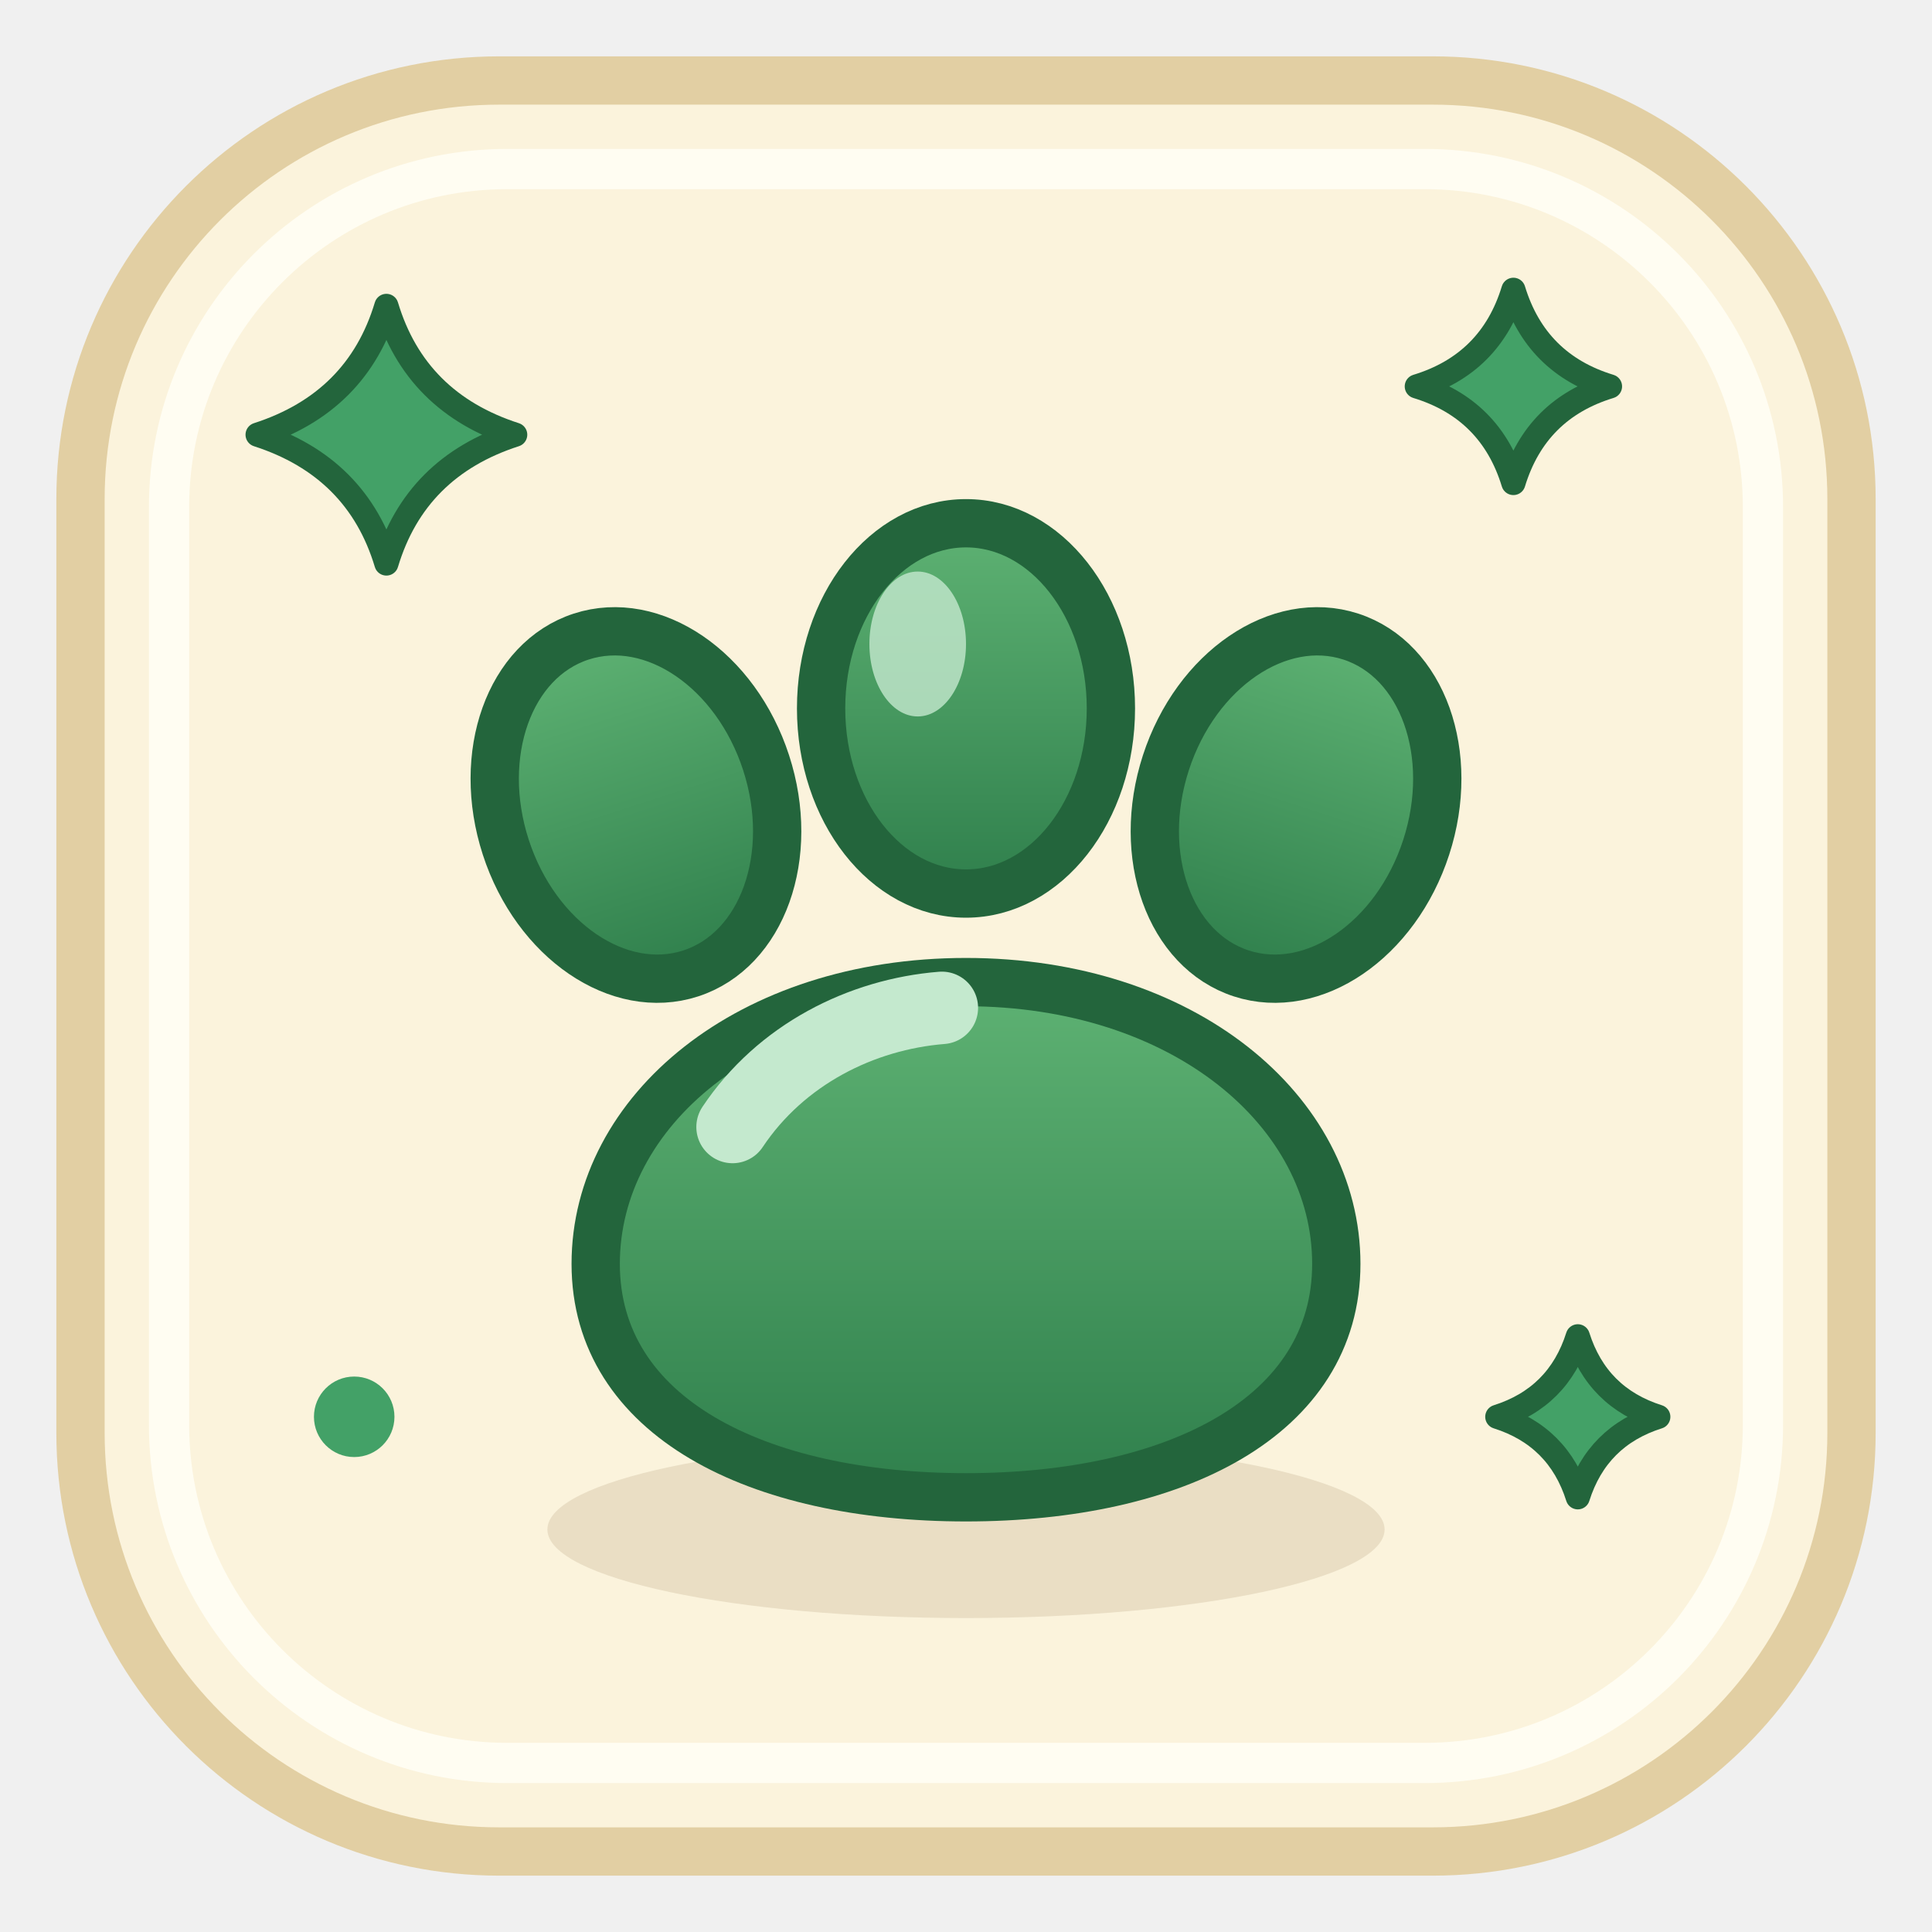
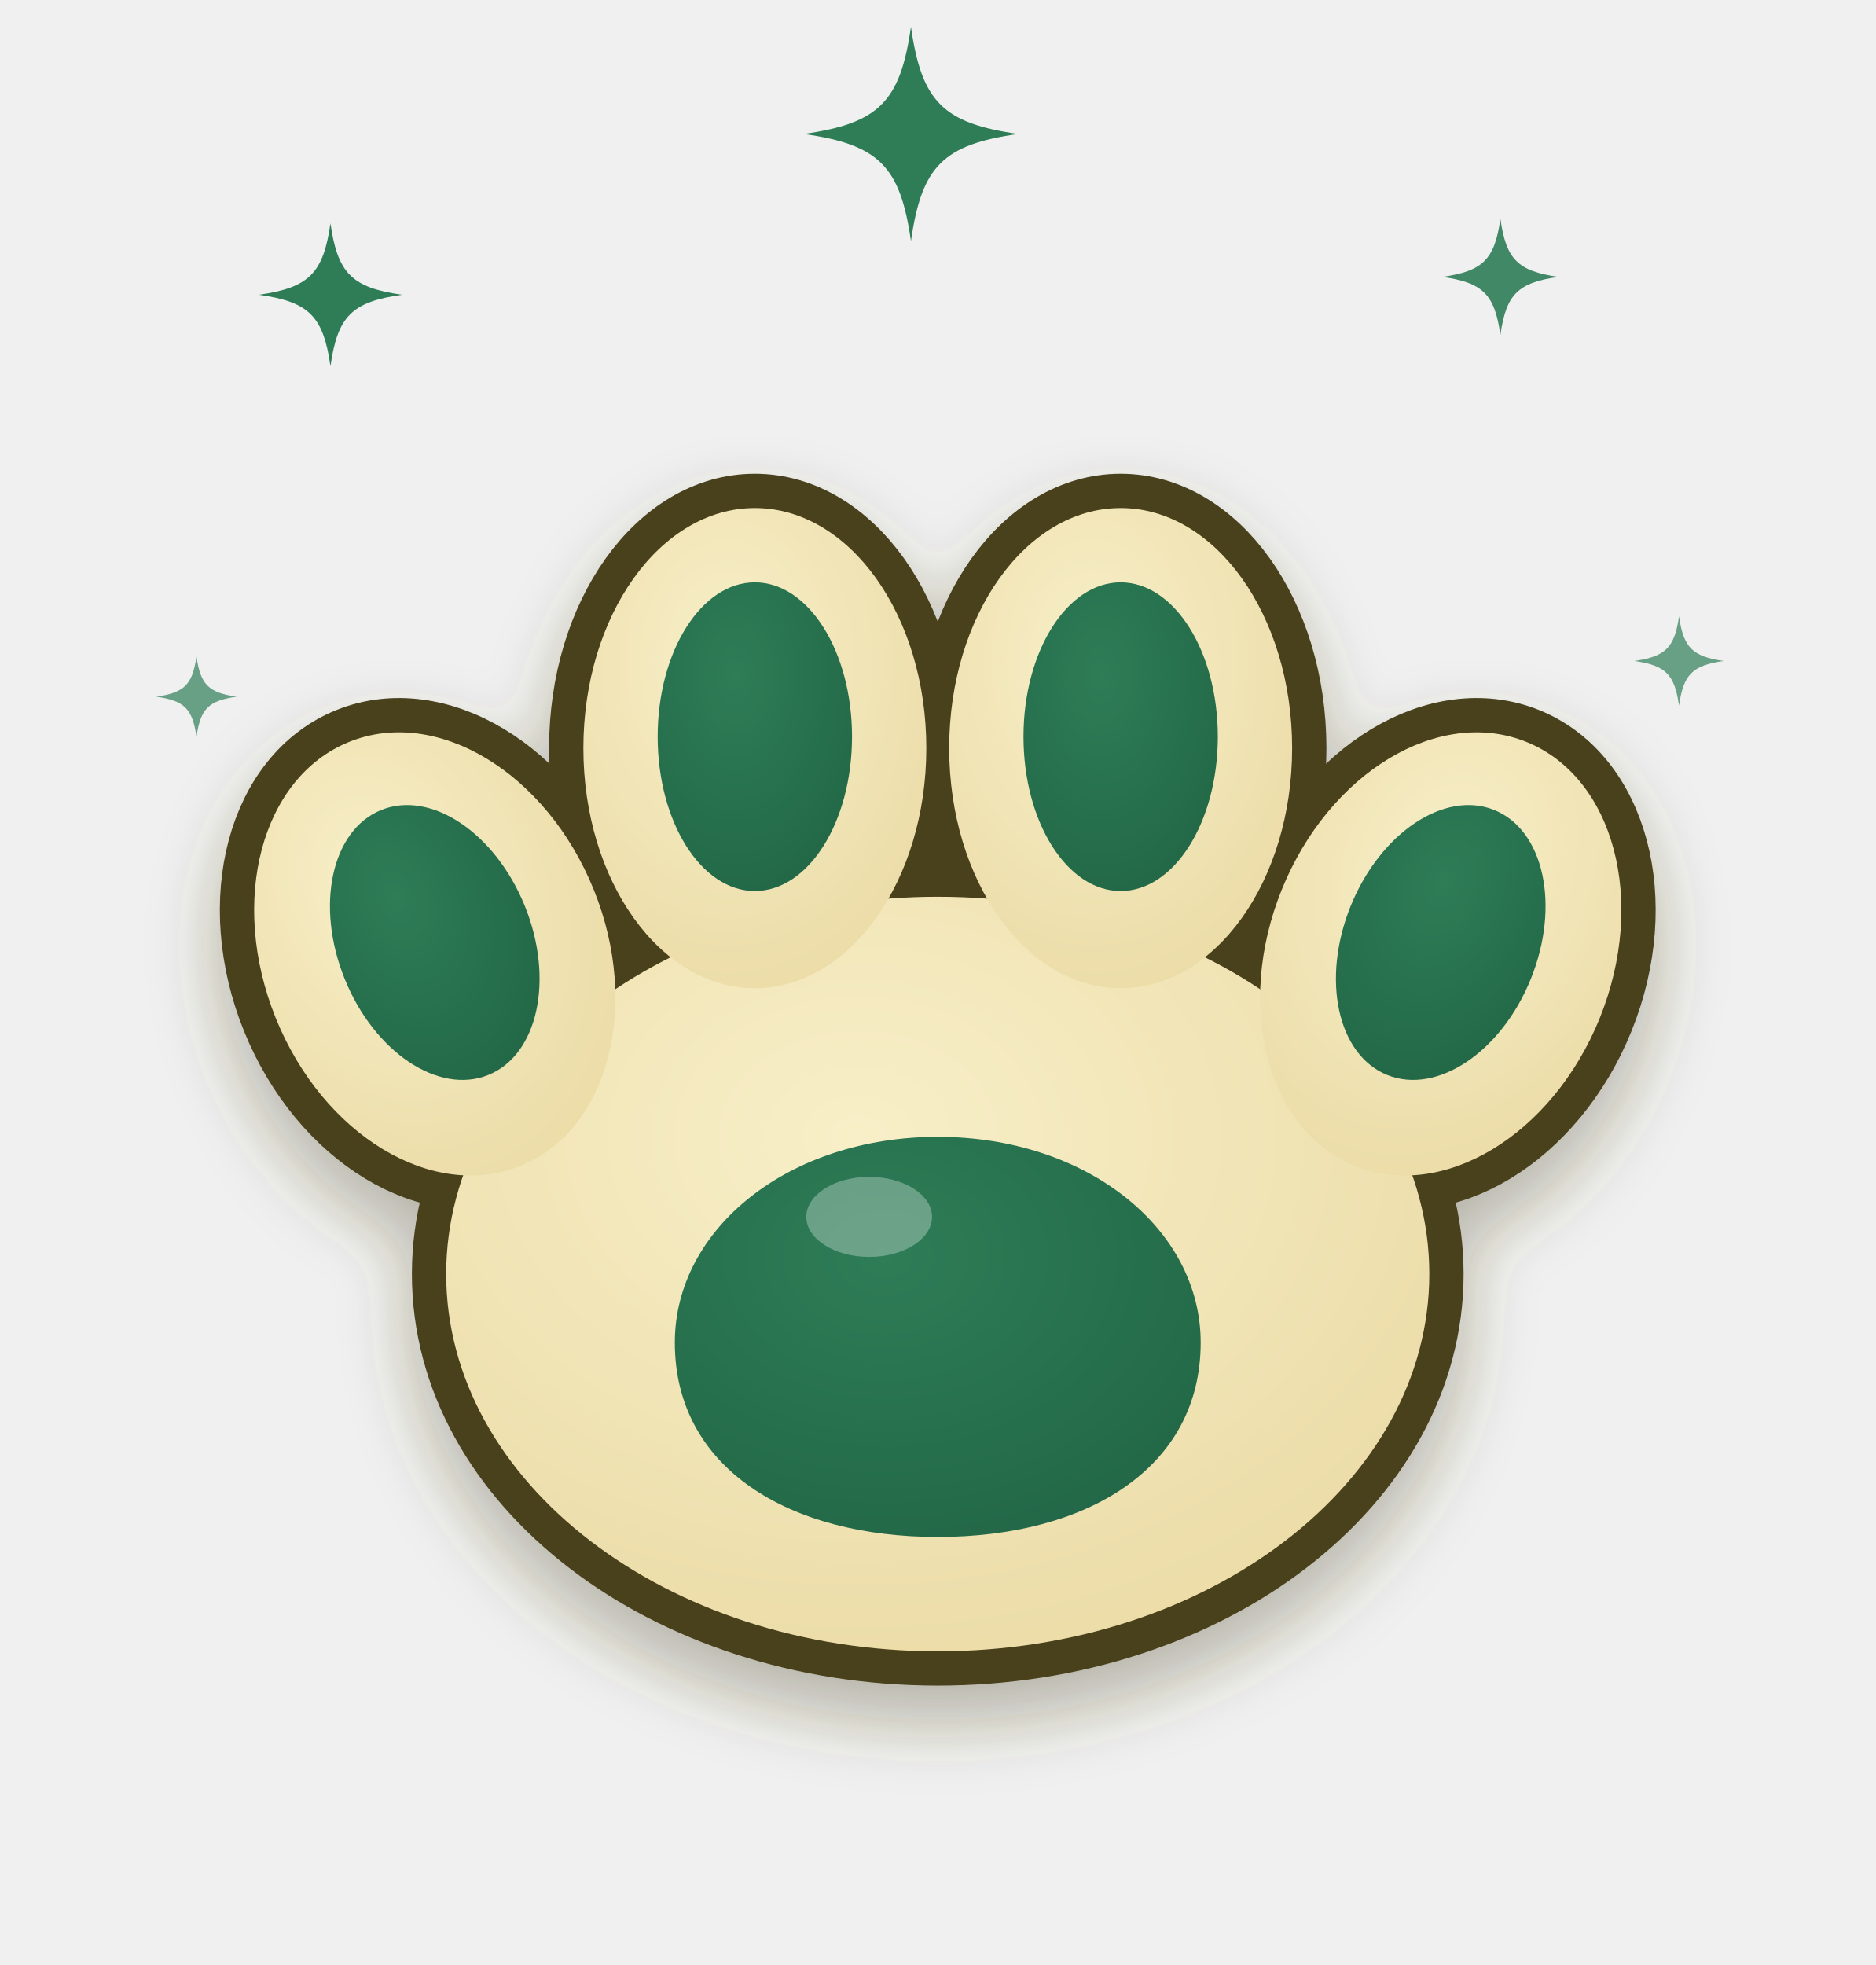
- <svg xmlns="http://www.w3.org/2000/svg" viewBox="0 0 120 120" width="120" height="120">
+ <svg xmlns="http://www.w3.org/2000/svg" width="420" height="440" viewBox="0 0 420 440">
  <defs>
-     <linearGradient id="gp" x1="0" y1="0" x2="0" y2="1">
-       <stop offset="0" stop-color="#5EB273" />
-       <stop offset="1" stop-color="#2F7F4C" />
-     </linearGradient>
+     <radialGradient id="cream" cx="0.42" cy="0.32" r="0.9">
+       <stop offset="0" stop-color="#F8EFC8" />
+       <stop offset="1" stop-color="#E8D79F" />
+     </radialGradient>
+     <radialGradient id="bean" cx="0.4" cy="0.3" r="0.95">
+       <stop offset="0" stop-color="#2E7D57" />
+       <stop offset="1" stop-color="#1F6243" />
+     </radialGradient>
+     <filter id="d" x="-15%" y="-15%" width="130%" height="135%">
+       <feDropShadow dx="0" dy="6" stdDeviation="6" flood-color="#4A3F1E" flood-opacity="0.35" />
+     </filter>
  </defs>
-   <rect x="5" y="5" width="110" height="110" rx="26" fill="#FBF3DC" stroke="#E2CFA3" stroke-width="3" />
-   <rect x="10.5" y="10.5" width="99" height="99" rx="21" fill="none" stroke="#FFFDF2" stroke-width="2.5" />
-   <ellipse cx="60" cy="95" rx="26" ry="5.5" fill="#7A5A2E" opacity=".14" />
-   <g stroke="#23653C" stroke-width="3" stroke-linejoin="round">
-     <ellipse cx="39.5" cy="50" rx="8.5" ry="11" transform="rotate(-18 39.5 50)" fill="url(#gp)" />
-     <ellipse cx="60" cy="44" rx="9" ry="11.5" fill="url(#gp)" />
-     <ellipse cx="80.5" cy="50" rx="8.5" ry="11" transform="rotate(18 80.5 50)" fill="url(#gp)" />
-     <path d="M60 61c13.5 0 23 8 23 17.5 0 9.5 -10 14.5 -23 14.5s-23 -5 -23 -14.5c0 -9.5 9.5 -17.5 23 -17.5z" fill="url(#gp)" />
+   <g transform="translate(210,252) scale(1.28)">
+     <g fill="#4A3F1E" stroke="#4A3F1E" stroke-width="12" stroke-linejoin="round" filter="url(#d)">
+       <ellipse cx="0" cy="26" rx="86" ry="66" />
+       <ellipse cx="-88" cy="-30" rx="30" ry="40" transform="rotate(-22 -88 -30)" />
+       <ellipse cx="-32" cy="-66" rx="30" ry="42" />
+       <ellipse cx="32" cy="-66" rx="30" ry="42" />
+       <ellipse cx="88" cy="-30" rx="30" ry="40" transform="rotate(22 88 -30)" />
+     </g>
+     <g fill="url(#cream)">
+       <ellipse cx="0" cy="26" rx="86" ry="66" />
+       <ellipse cx="-88" cy="-30" rx="30" ry="40" transform="rotate(-22 -88 -30)" />
+       <ellipse cx="-32" cy="-66" rx="30" ry="42" />
+       <ellipse cx="32" cy="-66" rx="30" ry="42" />
+       <ellipse cx="88" cy="-30" rx="30" ry="40" transform="rotate(22 88 -30)" />
+     </g>
+     <g fill="url(#bean)">
+       <ellipse cx="-88" cy="-32" rx="17" ry="25" transform="rotate(-22 -88 -32)" />
+       <ellipse cx="-32" cy="-68" rx="17" ry="27" />
+       <ellipse cx="32" cy="-68" rx="17" ry="27" />
+       <ellipse cx="88" cy="-32" rx="17" ry="25" transform="rotate(22 88 -32)" />
+     </g>
+     <path fill="url(#bean)" d="M0,2 C26,2 46,18 46,38 C46,60 26,72 0,72 C-26,72 -46,60 -46,38 C-46,18 -26,2 0,2 Z" />
+     <ellipse cx="-12" cy="16" rx="11" ry="7" fill="#FFFFFF" opacity="0.3" />
  </g>
-   <path d="M45.5 70c3 -4.5 8 -7 13 -7.4" stroke="#C4E9CE" stroke-width="4.5" fill="none" stroke-linecap="round" />
-   <ellipse cx="57" cy="40" rx="3" ry="4.5" fill="#C4E9CE" opacity=".8" />
-   <g fill="#43A167" stroke="#23653C" stroke-width="1.5" stroke-linejoin="round">
-     <path d="M24 19q1.8 6 8 8q-6.2 2 -8 8q-1.8 -6 -8 -8q6.2 -2 8 -8z" />
-     <path d="M94 18q1.4 4.6 6 6q-4.6 1.4 -6 6q-1.4 -4.6 -6 -6q4.6 -1.4 6 -6z" />
-     <path d="M98 83q1.2 3.8 5 5q-3.8 1.2 -5 5q-1.2 -3.8 -5 -5q3.8 -1.2 5 -5z" />
-   </g>
-   <circle cx="22" cy="88" r="2.5" fill="#43A167" />
+   <path transform="translate(74,66) scale(1.6)" fill="#2E7D57" opacity="1" d="M0,-10 C1,-3 3,-1 10,0 C3,1 1,3 0,10 C-1,3 -3,1 -10,0 C-3,-1 -1,-3 0,-10 Z" />
+   <path transform="translate(204,30) scale(2.4)" fill="#2E7D57" opacity="1" d="M0,-10 C1,-3 3,-1 10,0 C3,1 1,3 0,10 C-1,3 -3,1 -10,0 C-3,-1 -1,-3 0,-10 Z" />
+   <path transform="translate(336,62) scale(1.3)" fill="#2E7D57" opacity="0.9" d="M0,-10 C1,-3 3,-1 10,0 C3,1 1,3 0,10 C-1,3 -3,1 -10,0 C-3,-1 -1,-3 0,-10 Z" />
+   <path transform="translate(376,148) scale(1.0)" fill="#2E7D57" opacity="0.7" d="M0,-10 C1,-3 3,-1 10,0 C3,1 1,3 0,10 C-1,3 -3,1 -10,0 C-3,-1 -1,-3 0,-10 Z" />
+   <path transform="translate(44,156) scale(0.9)" fill="#2E7D57" opacity="0.7" d="M0,-10 C1,-3 3,-1 10,0 C3,1 1,3 0,10 C-1,3 -3,1 -10,0 C-3,-1 -1,-3 0,-10 Z" />
</svg>
